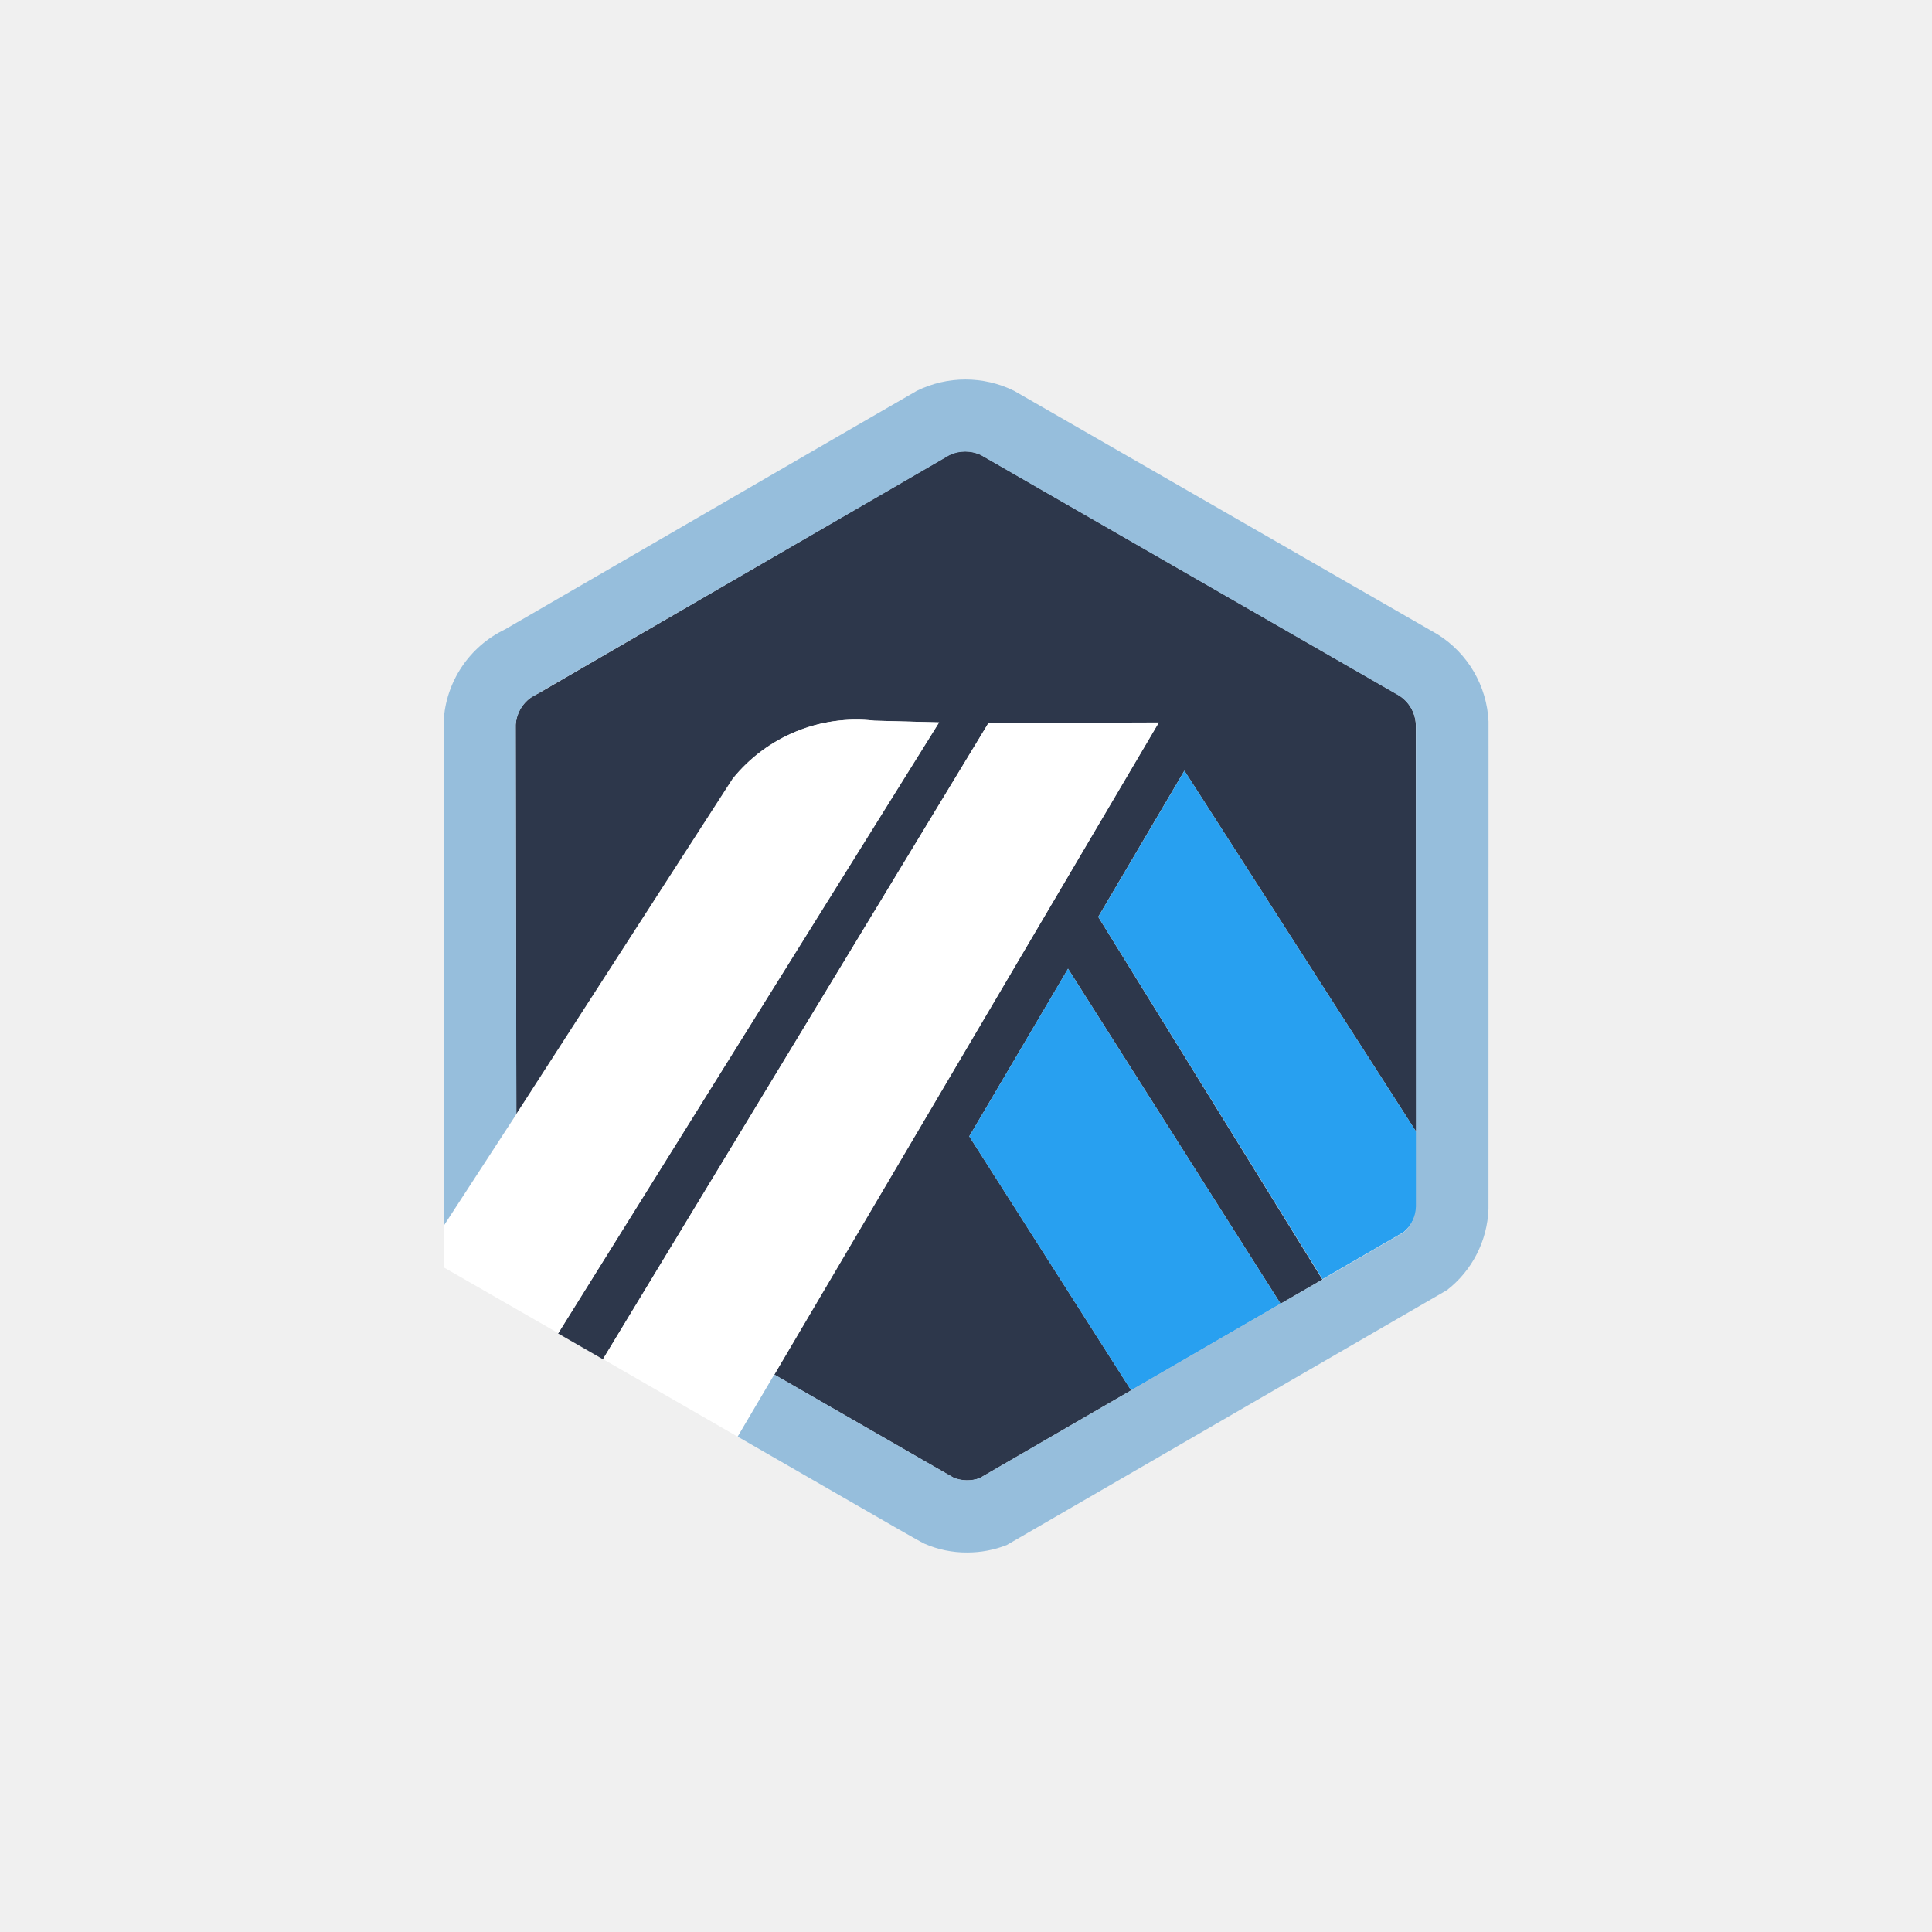
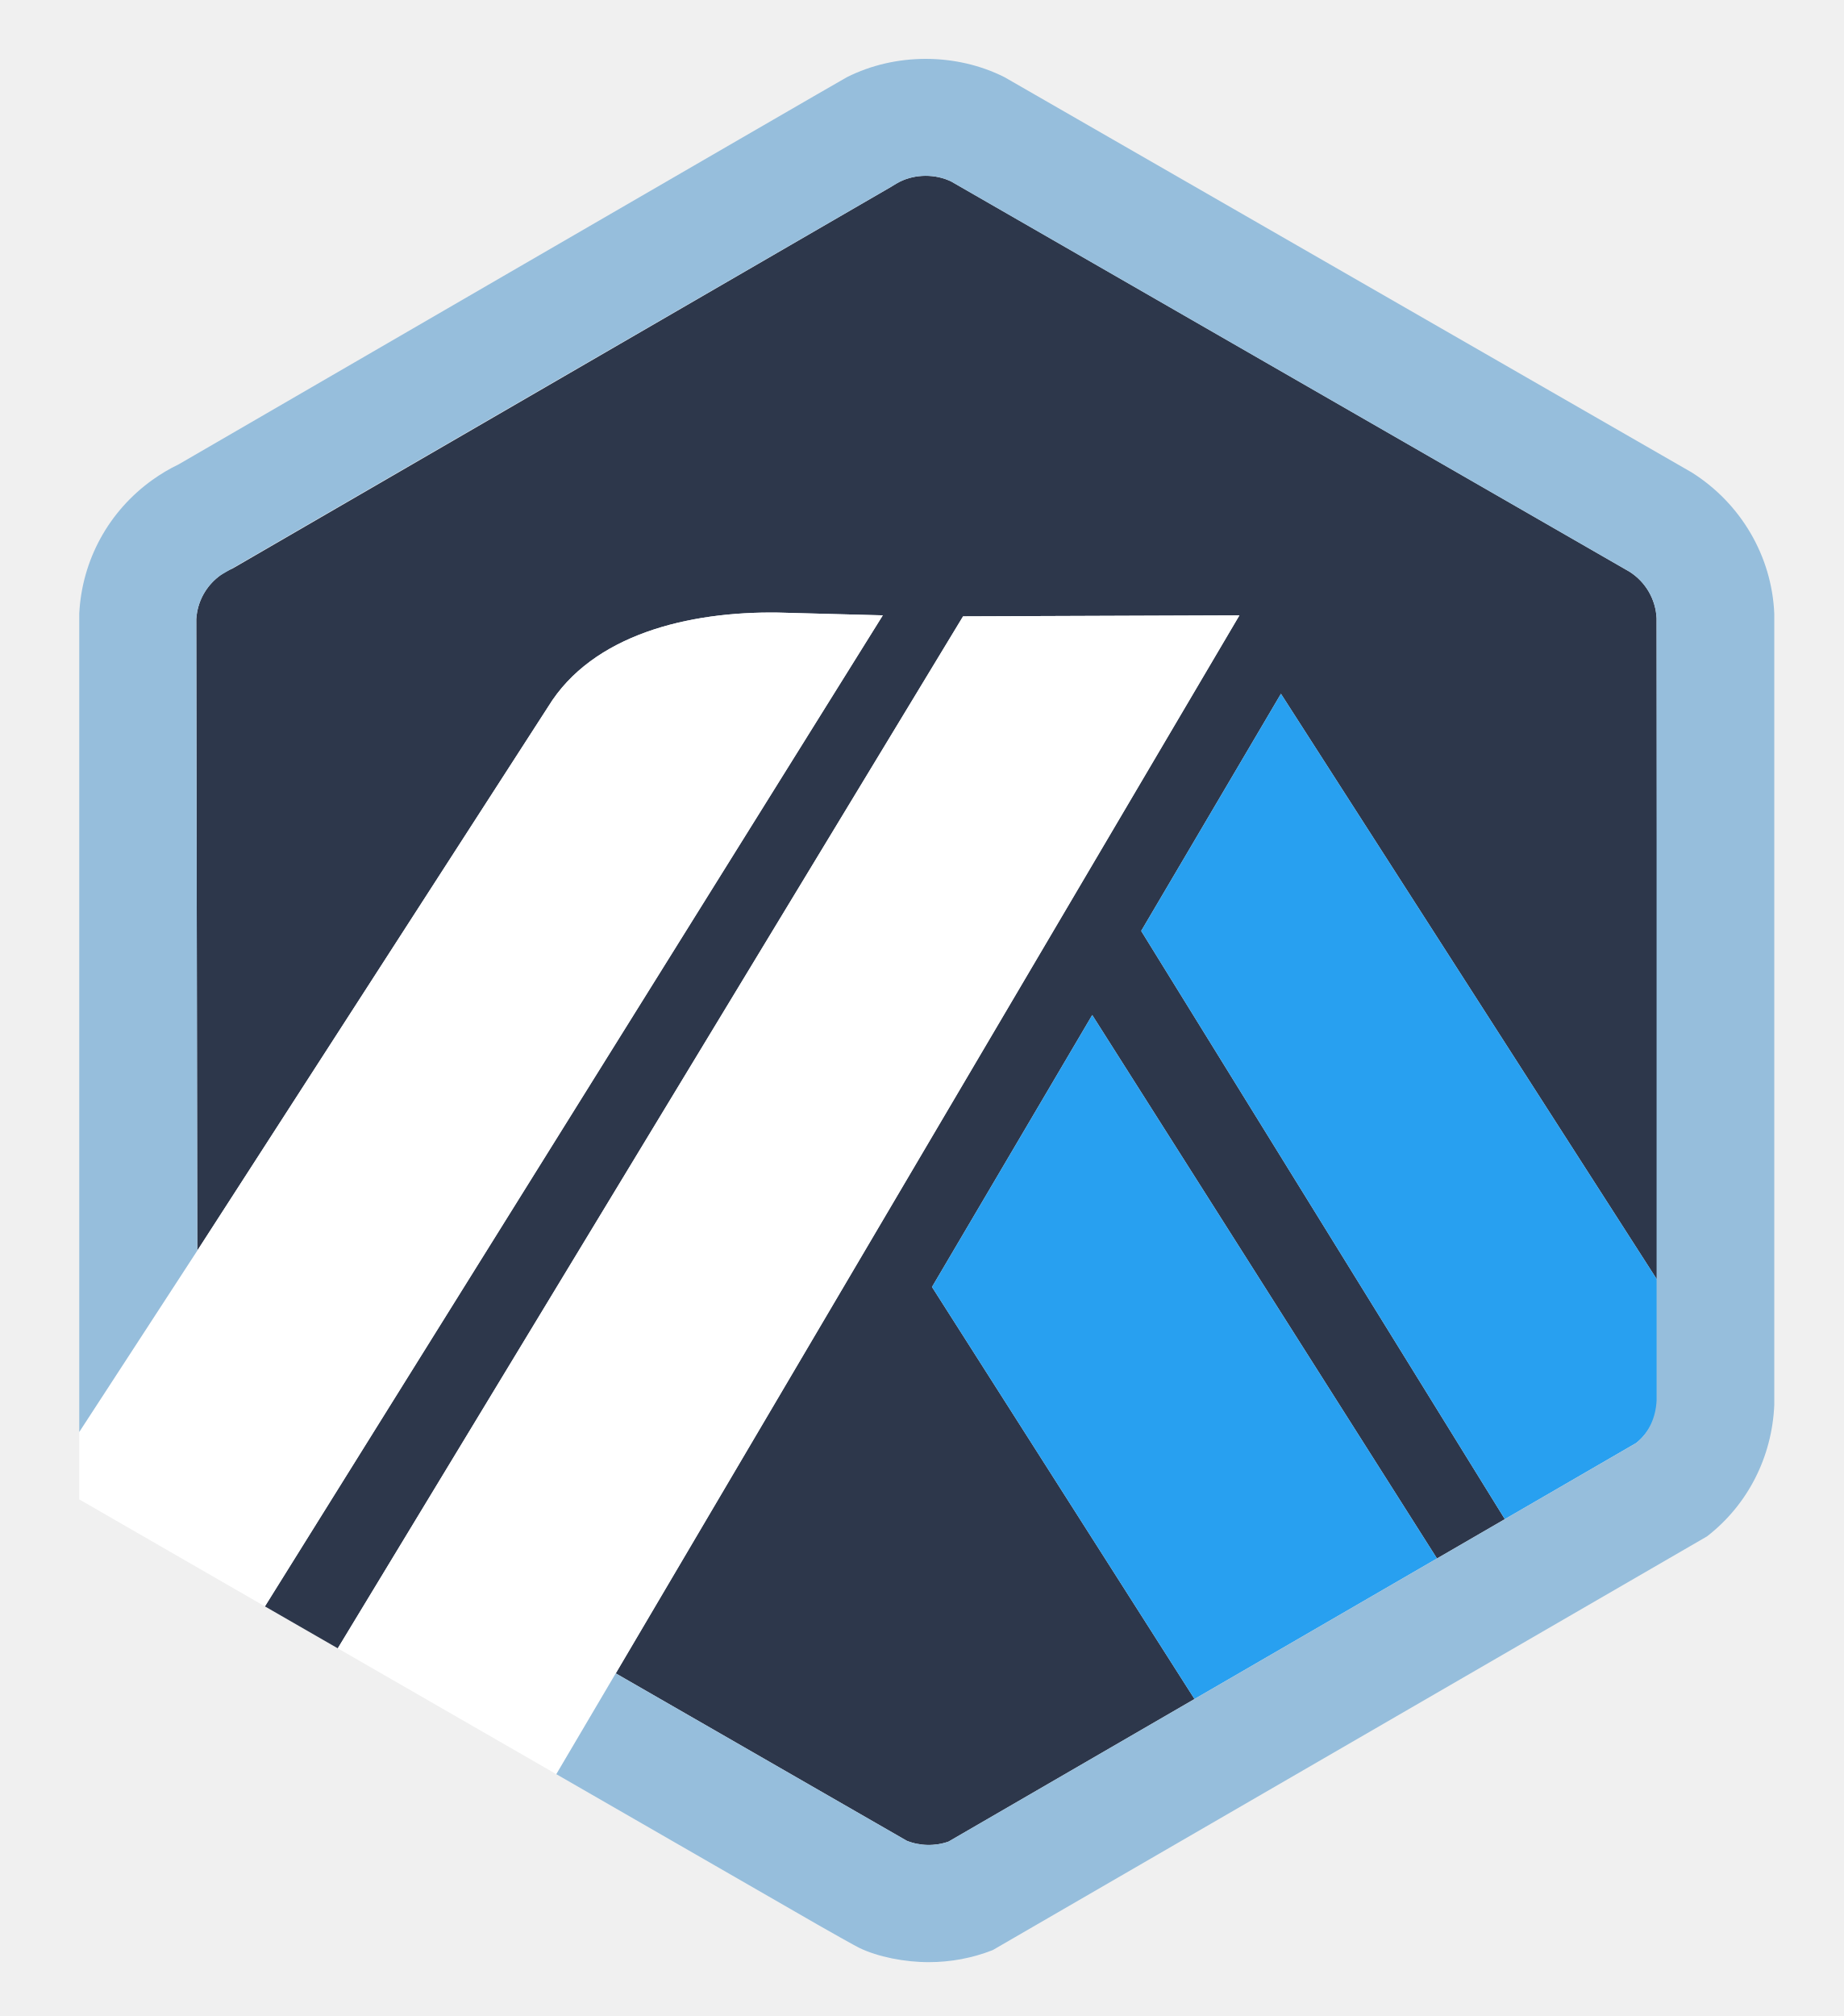
- <svg xmlns="http://www.w3.org/2000/svg" id="Arbitrum_icon" data-name="Arbitrum icon" width="32" height="32" viewBox="0 0 32 32">
-   <rect id="Boundary" width="32" height="32" rx="12" transform="translate(0 32) rotate(-90)" fill="transparent" />
-   <g id="Arbitrum_symbol" data-name="Arbitrum symbol" transform="translate(-36.411 -68.388)">
-     <g id="Symbol_-_Original_7_" transform="translate(43.758 74.673)">
-       <path id="Path_154" data-name="Path 154" d="M206.953,80.7l1.427-2.421,3.846,5.99,0,1.15-.013-7.911a.6.6,0,0,0-.276-.475l-6.924-3.983a.61.61,0,0,0-.529,0,.6.6,0,0,0-.062.036l-.024.015L197.678,77l-.026.012a.612.612,0,0,0-.1.058.594.594,0,0,0-.239.378.608.608,0,0,0-.009.07l.011,6.447,3.582-5.553a2.627,2.627,0,0,1,2.346-.961l1.071.028L198.006,87.6l.744.428,6.384-10.535,2.822-.01-6.368,10.8,2.654,1.526.317.182a.609.609,0,0,0,.427.008l7.022-4.069-1.342.778Zm.544,7.841-2.68-4.206,1.636-2.776,3.52,5.548Z" transform="translate(-196.11 -71.799)" fill="#2d374b" />
-       <path id="Path_155" data-name="Path 155" d="M321.883,217.849l2.68,4.206,2.476-1.435-3.52-5.548Z" transform="translate(-313.176 -205.312)" fill="#28a0f0" />
-       <path id="Path_156" data-name="Path 156" d="M362.578,167.824l0-1.15-3.846-5.99-1.427,2.421,3.713,6,1.342-.778a.6.6,0,0,0,.22-.433Z" transform="translate(-346.461 -154.203)" fill="#28a0f0" />
-       <path id="Path_157" data-name="Path 157" d="M177.491,155.982l1.9,1.092,6.309-10.117-1.071-.028a2.627,2.627,0,0,0-2.346.961l-3.582,5.553-1.205,1.852v.688Z" transform="translate(-177.491 -141.277)" fill="#fff" />
-       <path id="Path_158" data-name="Path 158" d="M230.472,147.406l-2.822.01-6.384,10.535,2.231,1.285.607-1.029Z" transform="translate(-218.626 -141.725)" fill="#fff" />
-       <path id="Path_159" data-name="Path 159" d="M194.8,58.86a1.8,1.8,0,0,0-.844-1.445l-7.015-4.034a1.825,1.825,0,0,0-1.61,0c-.059.03-6.822,3.952-6.822,3.952a1.795,1.795,0,0,0-1.016,1.524v8.355l1.205-1.852-.011-6.447a.6.6,0,0,1,.248-.448c.032-.023,6.911-4,6.933-4.016a.61.61,0,0,1,.529,0l6.924,3.983a.6.6,0,0,1,.276.475V66.89a.582.582,0,0,1-.207.433l-1.342.778-.693.4-2.476,1.435-2.511,1.455a.609.609,0,0,1-.427-.008l-2.971-1.709-.607,1.029,2.67,1.537.231.131c.1.056.168.094.192.105a1.734,1.734,0,0,0,.709.146,1.785,1.785,0,0,0,.654-.123l7.293-4.223a1.783,1.783,0,0,0,.687-1.343Z" transform="translate(-177.492 -53.193)" fill="#96bedc" />
+ <svg xmlns="http://www.w3.org/2000/svg" version="1.1" x="0px" y="0px" width="470.287px" height="514.251px" viewBox="0 0 470.287 514.251" enable-background="new 0 0 470.287 514.251" xml:space="preserve">
+   <g id="Background">
+ </g>
+   <g id="Logos_and_symbols">
+     <g id="SYMBOL_VER_3">
+ 	</g>
+     <g id="SYMBOL_VER_3_3_">
+ 	</g>
+     <g id="SYMBOL_VER_4">
+ 	</g>
+     <g id="SYMBOL_VER_4_1_">
+       <g id="SYMBOL_VER_4_3_">
+ 		</g>
+     </g>
+     <g id="SYMBOL_VER_5_1_">
+ 	</g>
+     <g id="off_2_1_">
+ 	</g>
+     <g id="VER_3_1_">
+       <g id="SYMBOL_VER_2_1_">
+ 		</g>
+     </g>
+     <g id="VER_3">
+       <g id="SYMBOL_VER_2">
+ 		</g>
+     </g>
+     <g id="off_2">
+ 	</g>
+     <g id="SYMBOL_VER_5">
+ 	</g>
+     <g id="SYMBOL_VER_1">
+ 	</g>
+     <g id="SYMBOL_VER_1_1_">
+ 	</g>
+     <g id="SYMBOL_VER_1-1_3_">
+ 	</g>
+     <g id="SYMBOL_VER_1-1_2_">
+ 	</g>
+     <g id="SYMBOL_VER_1-1">
+ 	</g>
+     <g id="SYMBOL_VER_1-1_1_">
+       <g id="_x31_-3">
+ 		</g>
+       <g id="Symbol_-_Original_14_">
+         <path fill="#2D374B" d="M291.134,237.469l35.654-60.5l96.103,149.684l0.046,28.727l-0.313-197.672     c-0.228-4.832-2.794-9.252-6.887-11.859L242.715,46.324c-4.045-1.99-9.18-1.967-13.22,0.063c-0.546,0.272-1.06,0.57-1.548,0.895     l-0.604,0.379L59.399,144.983l-0.651,0.296c-0.838,0.385-1.686,0.875-2.48,1.444c-3.185,2.283-5.299,5.66-5.983,9.448     c-0.103,0.574-0.179,1.158-0.214,1.749l0.264,161.083l89.515-138.745c11.271-18.397,35.825-24.323,58.62-24.001l26.753,0.706     L67.588,409.765l18.582,10.697L245.692,157.22l70.51-0.256L157.091,426.849l66.306,38.138l7.922,4.556     c3.351,1.362,7.302,1.431,10.681,0.21l175.453-101.678l-33.544,19.438L291.134,237.469z M304.736,433.395l-66.969-105.108     l40.881-69.371l87.952,138.628L304.736,433.395z" />
+         <polygon fill="#28A0F0" points="237.768,328.286 304.736,433.395 366.601,397.543 278.648,258.915    " />
+         <path fill="#28A0F0" d="M422.937,355.379l-0.046-28.727l-96.103-149.684l-35.654,60.5l92.774,150.043l33.544-19.438     c3.29-2.673,5.281-6.594,5.49-10.825L422.937,355.379z" />
+         <path fill="#FFFFFF" d="M20.219,382.469l47.369,27.296l157.634-252.801l-26.753-0.706c-22.795-0.322-47.35,5.604-58.62,24.001     L50.334,319.004l-30.115,46.271V382.469z" />
+         <polygon fill="#FFFFFF" points="316.202,156.964 245.692,157.22 86.17,420.462 141.928,452.565 157.091,426.849    " />
+         <path fill="#96BEDC" d="M452.65,156.601c-0.59-14.746-8.574-28.245-21.08-36.104L256.28,19.692     c-12.371-6.229-27.825-6.237-40.218-0.004c-1.465,0.739-170.465,98.752-170.465,98.752c-2.339,1.122-4.592,2.458-6.711,3.975     c-11.164,8.001-17.969,20.435-18.668,34.095v208.765l30.115-46.271L50.07,157.921c0.035-0.589,0.109-1.169,0.214-1.741     c0.681-3.79,2.797-7.171,5.983-9.456c0.795-0.569,172.682-100.064,173.228-100.337c4.04-2.029,9.175-2.053,13.22-0.063     l173.022,99.523c4.093,2.607,6.659,7.027,6.887,11.859v199.542c-0.209,4.231-1.882,8.152-5.172,10.825l-33.544,19.438     l-17.308,10.031l-61.864,35.852l-62.737,36.357c-3.379,1.221-7.33,1.152-10.681-0.21l-74.228-42.693l-15.163,25.717     l66.706,38.406c2.206,1.255,4.171,2.367,5.784,3.272c2.497,1.4,4.199,2.337,4.8,2.629c4.741,2.303,11.563,3.643,17.71,3.643     c5.636,0,11.132-1.035,16.332-3.072l182.225-105.531c10.459-8.104,16.612-20.325,17.166-33.564V156.601z" />
+       </g>
+       <g id="Symbol_-_Original_13_">
+ 		</g>
+       <g id="Symbol_-_Original_6_">
+ 		</g>
+       <g id="Symbol_-_Original_4_">
+ 		</g>
+       <g id="One_color_version_-_White_3_">
+         <g id="Symbol_-_Original_15_">
+ 			</g>
+       </g>
+       <g id="One_color_version_-_White">
+         <g id="Symbol_-_Original">
+ 			</g>
+       </g>
+       <g id="Symbol_-_Monochromatic_3_">
+         <g id="_x33__7_">
+ 			</g>
+       </g>
+       <g id="Symbol_-_Monochromatic">
+         <g id="_x33__3_">
+ 			</g>
+       </g>
+       <g id="_x33__2_">
+ 		</g>
+       <g id="_x33__1_">
+ 		</g>
+       <g id="_x33_">
+ 		</g>
+       <g id="Symbol_-_Original_10_">
+ 		</g>
+       <g id="Symbol_-_Original_1_">
+ 		</g>
+       <g id="Symbol_-_Original_2_">
+ 		</g>
+       <g id="_x34__1_">
+ 		</g>
+       <g id="Symbol_-_Monochromatic_2_">
+         <g id="_x33__6_">
+ 			</g>
+       </g>
+       <g id="One_color_version_-_White_2_">
+         <g id="Symbol_-_Original_11_">
+ 			</g>
+       </g>
+       <g id="Symbol_-_Original_5_">
+         <g id="Symbol_-_Original_12_">
+ 			</g>
+       </g>
+       <g id="One_color_version_-_White_1_">
+         <g id="Symbol_-_Original_9_">
+ 			</g>
+       </g>
+     </g>
+     <g id="SYMBOL_VER_1_2_">
+       <g id="SYMBOL_VER_2_4_">
+ 		</g>
+       <g id="SYMBOL_VER_2-1-1_1_">
+ 		</g>
+       <g id="SYMBOL_VER_2-2-1_1_">
+ 		</g>
+       <g id="SYMBOL_VER_2-3-1_4_">
+ 		</g>
+       <g id="New_Symbol_1_">
+         <g id="SYMBOL_VER_2-3-1_3_">
+ 			</g>
+       </g>
+       <g id="New_Symbol">
+         <g id="SYMBOL_VER_2-3-1_1_">
+ 			</g>
+       </g>
+     </g>
+     <g id="SYMBOL_VER_2_2_">
+ 	</g>
+     <g id="SYMBOL_VER_4_2_">
+ 	</g>
+     <g id="SYMBOL_VER_3_2_">
+ 	</g>
+     <g id="SYMBOL_VER_3_1_">
+ 	</g>
+     <g id="SYMBOL_VER_1-1-1_1_">
+ 	</g>
+     <g id="SYMBOL_VER_1-1-1">
+ 	</g>
+     <g id="SYMBOL_VER_1-1-1_2_2_">
+ 	</g>
+     <g id="SYMBOL_VER_1-1-1_2">
+ 	</g>
+     <g id="SYMBOL_VER_1-1-1_2_1_">
+ 	</g>
+     <g id="Symbol_-_Original_7_">
+ 	</g>
+     <g id="Symbol_-_Original_8_">
+ 	</g>
+     <g id="SYMBOL_VER_2-1-1">
+ 	</g>
+     <g id="SYMBOL_VER_2-2-1">
+ 	</g>
+     <g id="SYMBOL_VER_2-3-1">
+ 	</g>
+     <g id="SYMBOL_VER_5-1_1_">
+ 	</g>
+     <g id="SYMBOL_VER_5-1">
+ 	</g>
+     <g id="SYMBOL_VER_5-2_1_">
+ 	</g>
+     <g id="SYMBOL_VER_5-2">
+ 	</g>
+     <g id="Symbol_-_Monochromatic_1_">
+       <g id="_x33__4_">
+ 		</g>
    </g>
  </g>
</svg>
